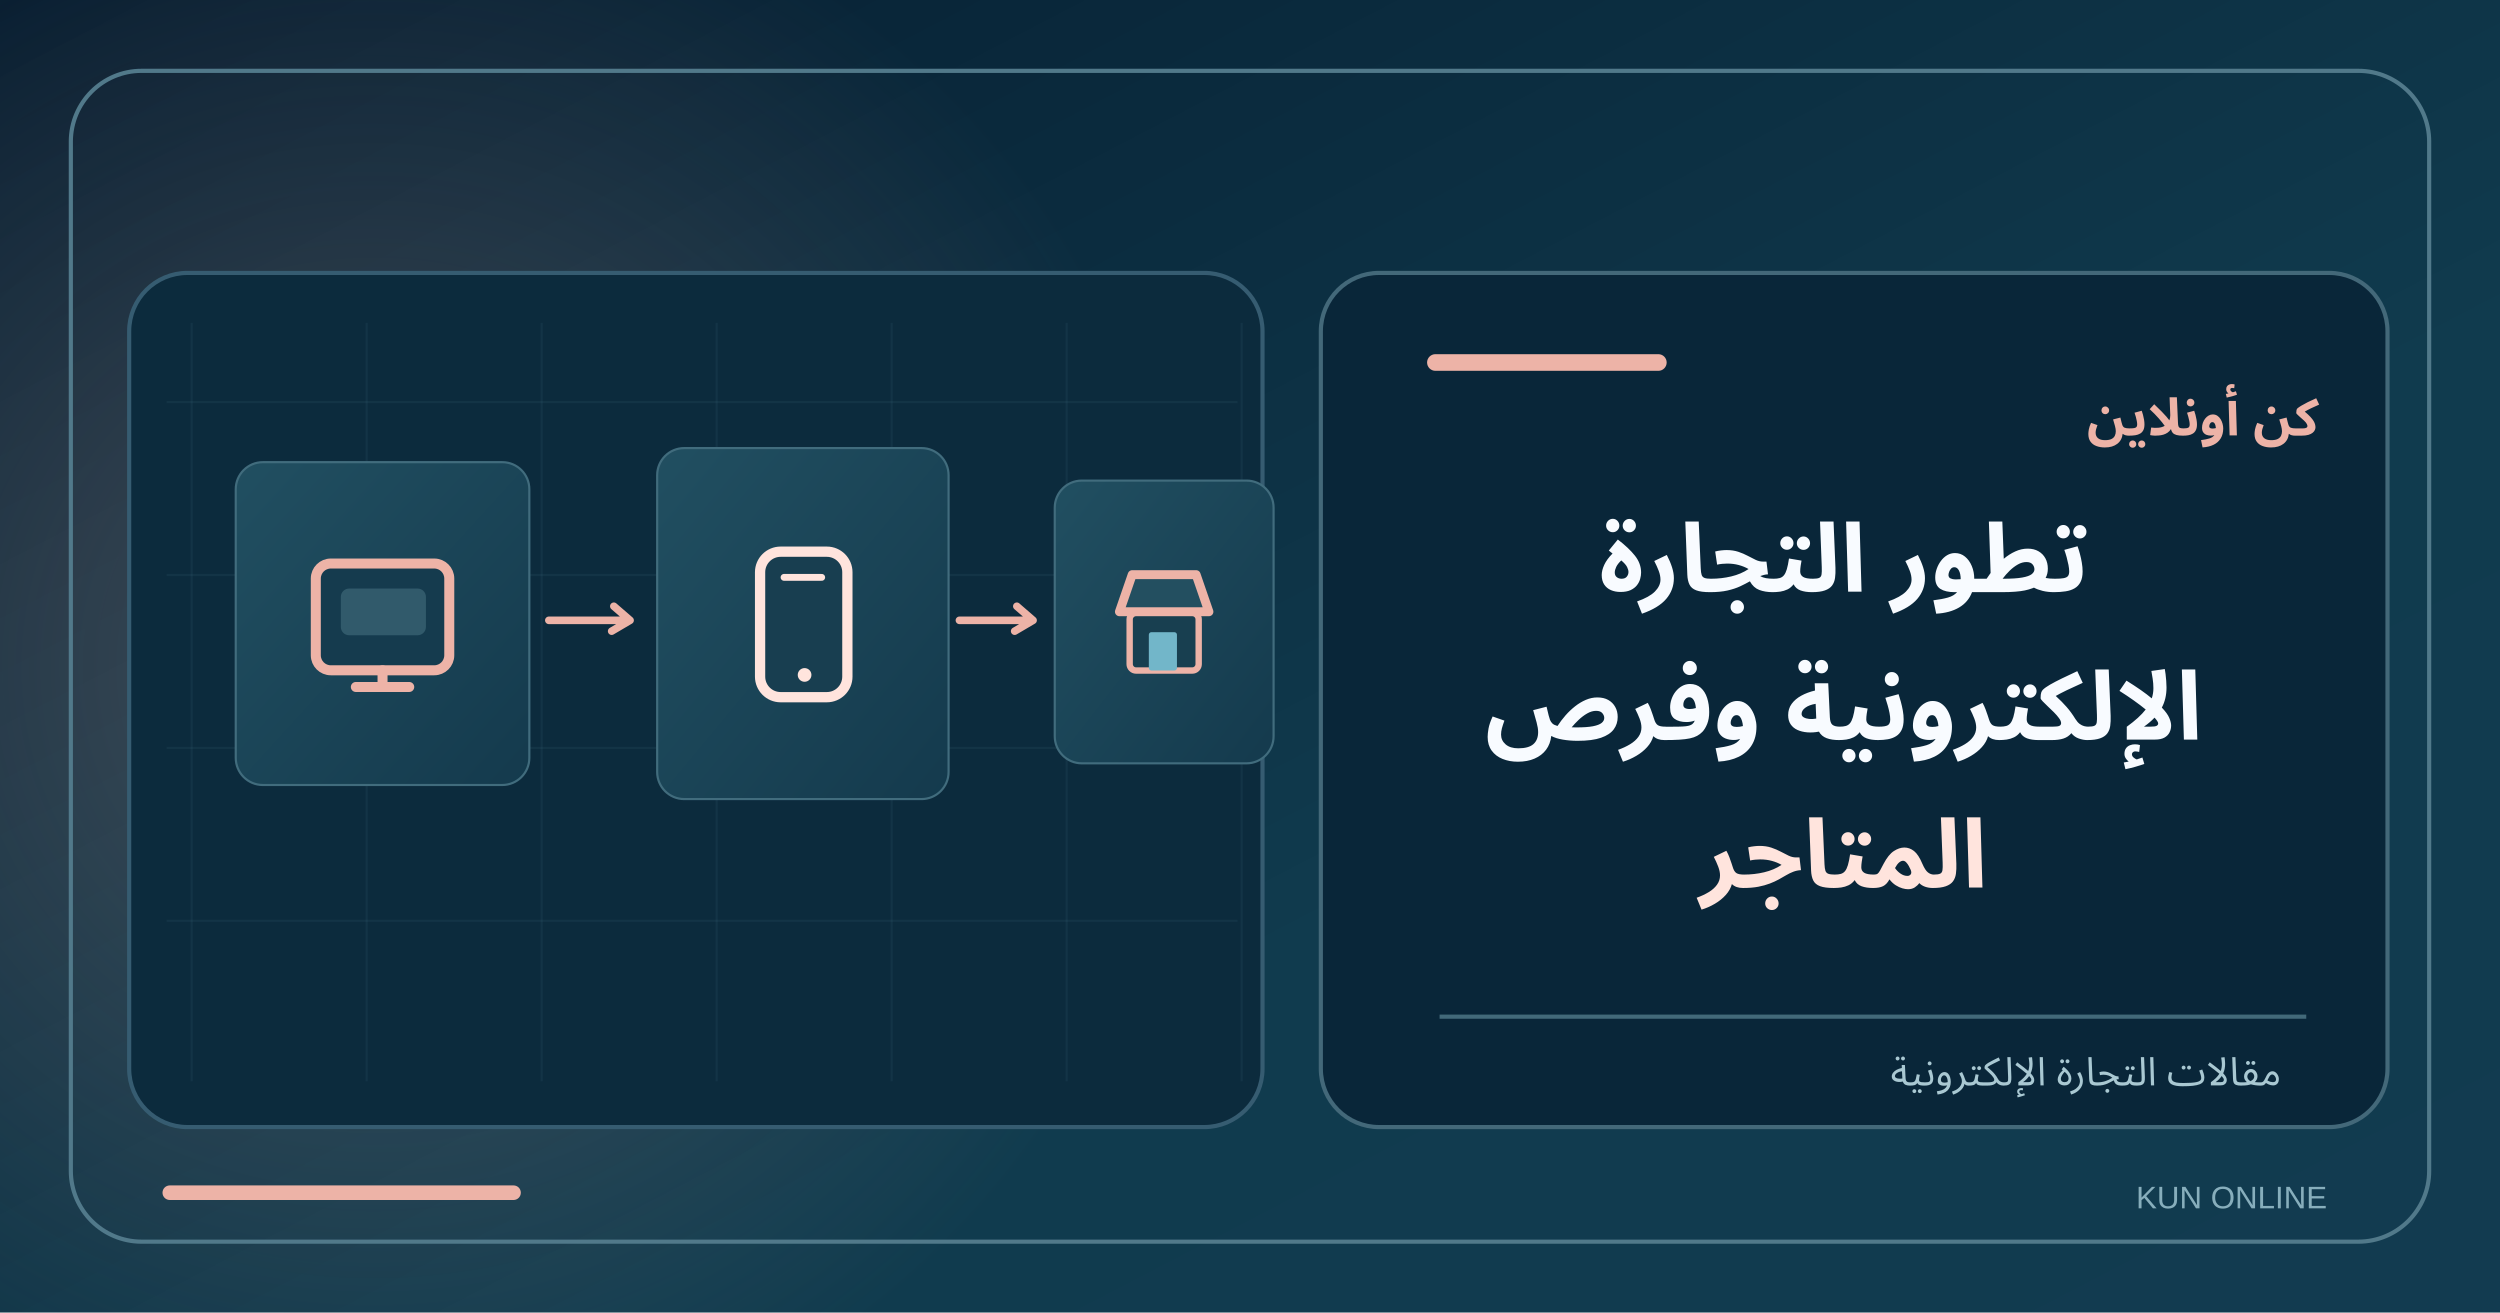
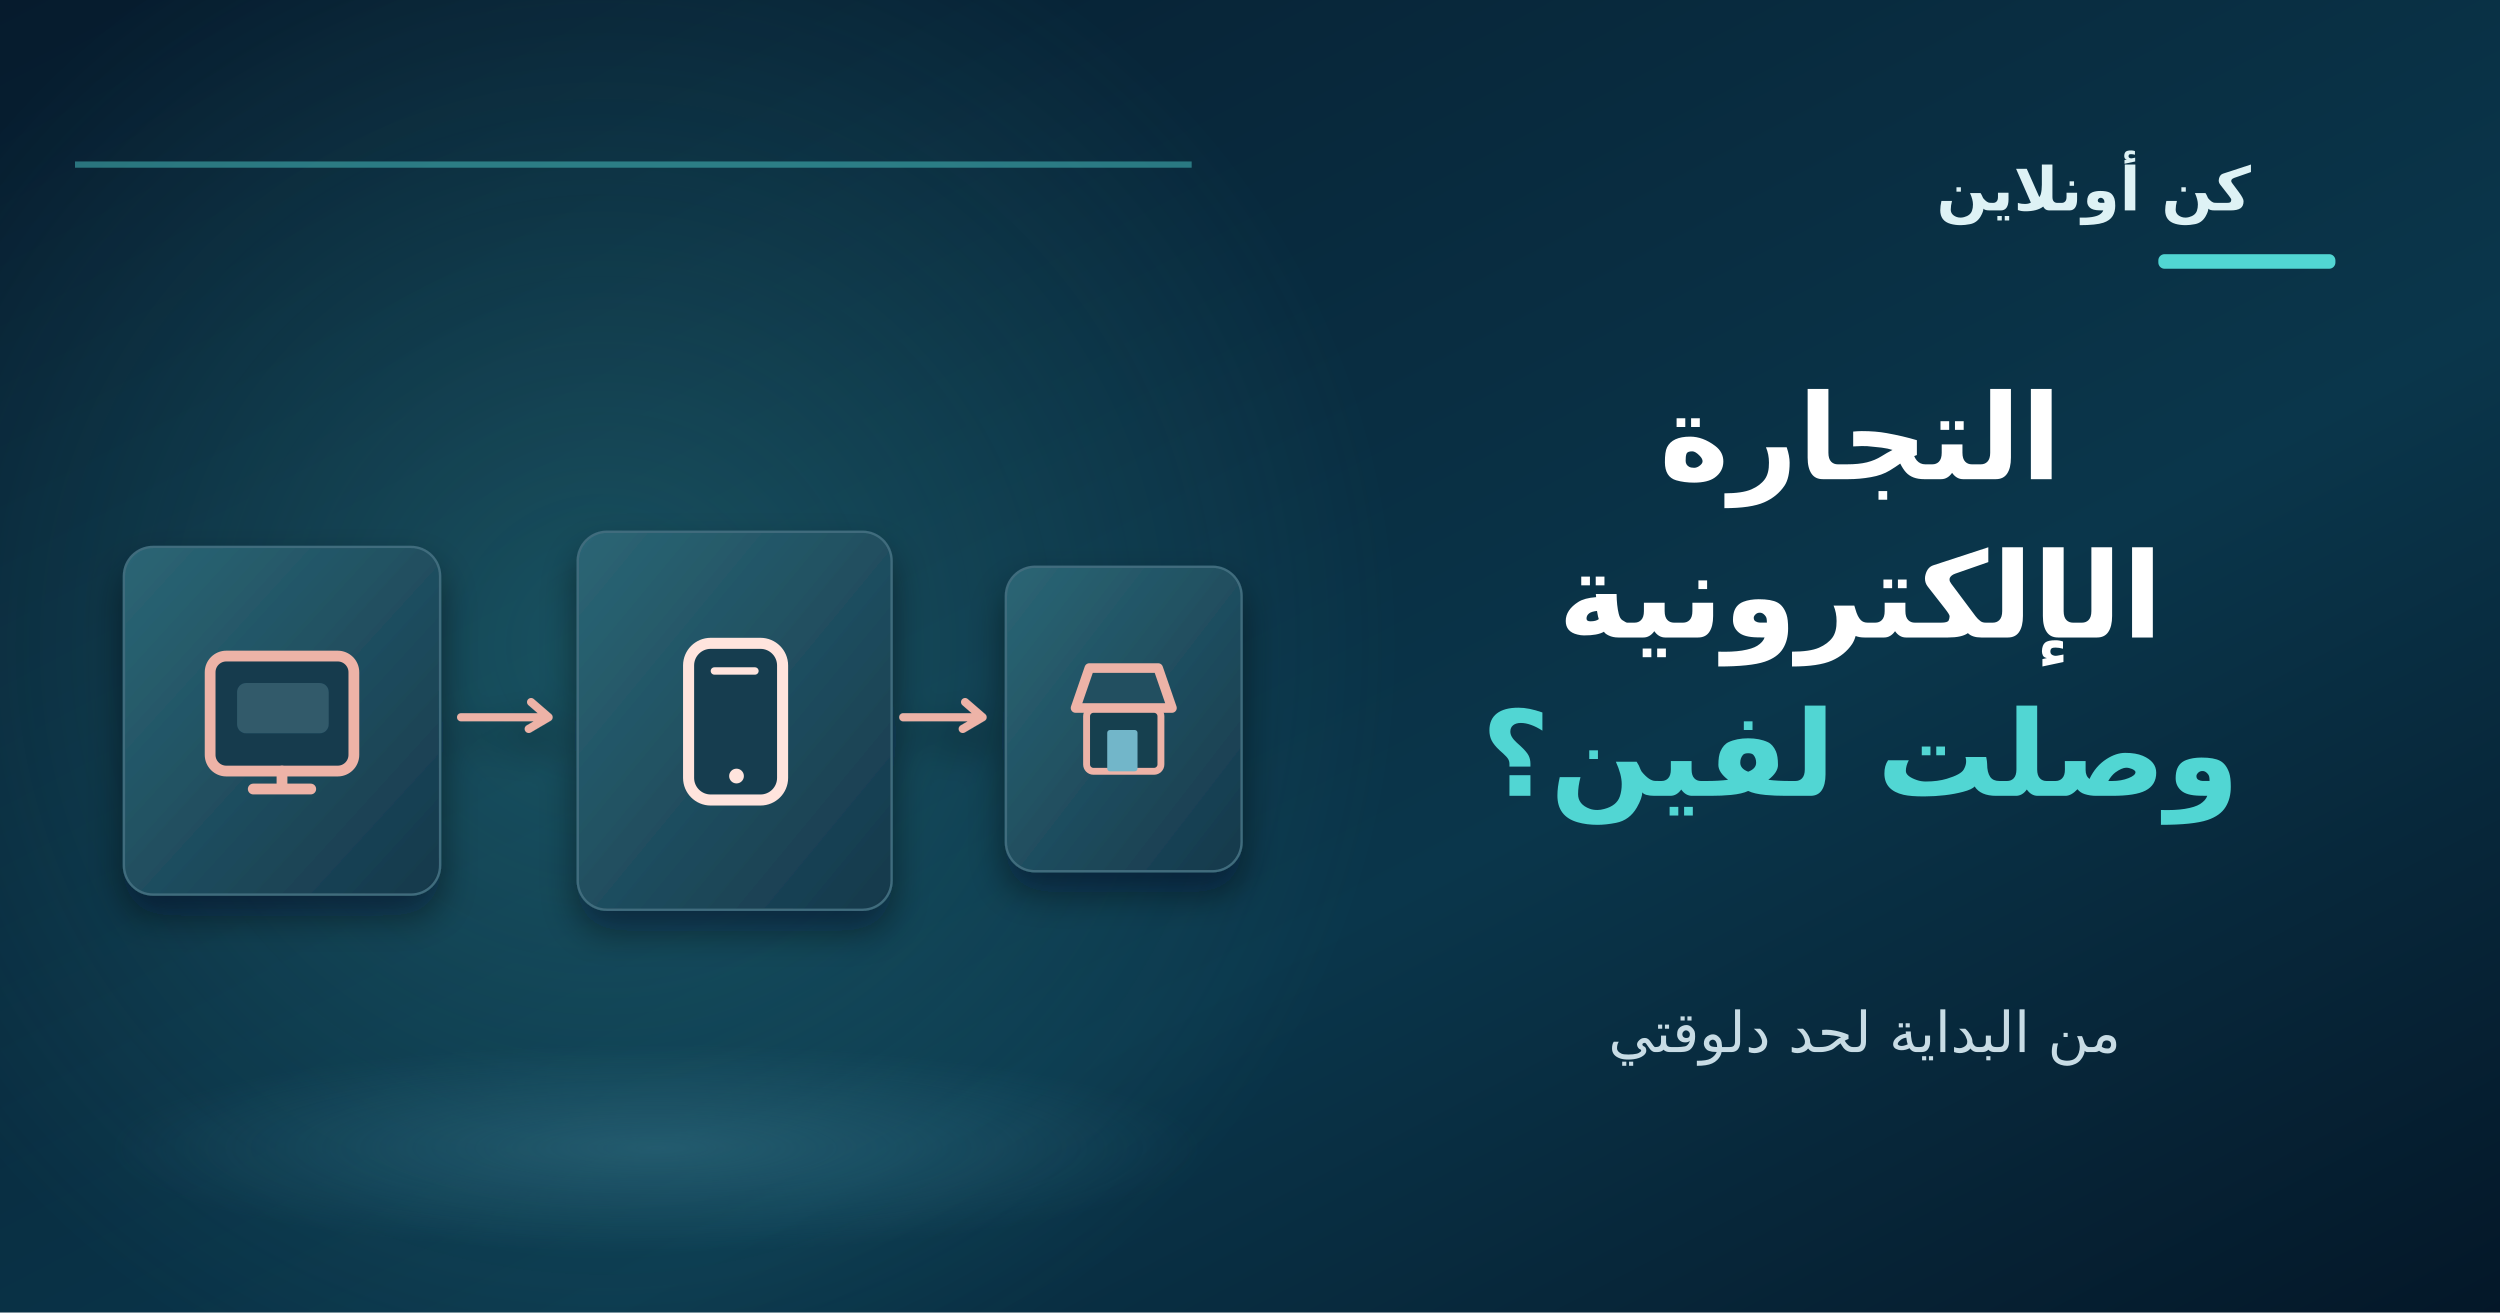
<svg xmlns="http://www.w3.org/2000/svg" width="1200" height="630" viewBox="0 0 1200 630" role="img" aria-labelledby="title desc">
  <defs>
-     <linearGradient id="back" x1="0" y1="0" x2="1" y2="1">
-       <stop stop-color="#061d30" />
-       <stop offset=".62" stop-color="#103b4e" />
-       <stop offset="1" stop-color="#123b50" />
+     <linearGradient id="bg" x1="0" y1="0" x2="1" y2="1">
+       <stop stop-color="#061b2d" />
+       <stop offset=".62" stop-color="#0a364b" />
+       <stop offset="1" stop-color="#041728" />
    </linearGradient>
+     <radialGradient id="glow">
+       <stop stop-color="#51d6d3" stop-opacity=".23" />
+       <stop offset="1" stop-color="#51d6d3" stop-opacity="0" />
+     </radialGradient>
    <linearGradient id="glass" x1="0" y1="0" x2="1" y2="1">
-       <stop stop-color="#214f61" />
-       <stop offset="1" stop-color="#143a4d" />
+       <stop stop-color="#2b6675" />
+       <stop offset="1" stop-color="#15384b" />
    </linearGradient>
-     <radialGradient id="bloom">
-       <stop stop-color="#edb3a7" stop-opacity=".24" />
-       <stop offset="1" stop-color="#edb3a7" stop-opacity="0" />
+     <filter id="drop" x="-30%" y="-30%" width="170%" height="170%">
+       <feDropShadow dx="0" dy="17" stdDeviation="16" flood-color="#010e19" flood-opacity=".45" />
+     </filter>
+     <clipPath id="artStage">
+       <rect x="15" y="105" width="614" height="440" rx="12" />
+     </clipPath>
+     <radialGradient id="floor">
+       <stop stop-color="#3a798d" stop-opacity=".45" />
+       <stop offset="1" stop-color="#3a798d" stop-opacity="0" />
    </radialGradient>
  </defs>
-   <rect width="1200" height="630" fill="url(#back)" />
-   <circle cx="180" cy="320" r="390" fill="url(#bloom)" />
-   <rect x="34" y="34" width="1132" height="562" rx="34" fill="none" stroke="#51798a" stroke-width="2" />
-   <rect x="62" y="131" width="544" height="410" rx="28" fill="#0c2b3d" stroke="#365c71" stroke-width="2" />
-   <g stroke="#508396" stroke-opacity=".10" stroke-width="1">
-     <path d="M92 155V519" />
-     <path d="M176 155V519" />
-     <path d="M260 155V519" />
-     <path d="M344 155V519" />
-     <path d="M428 155V519" />
-     <path d="M512 155V519" />
-     <path d="M596 155V519" />
-     <path d="M80 193H594" />
-     <path d="M80 276H594" />
-     <path d="M80 359H594" />
-     <path d="M80 442H594" />
-   </g>
-   <g id="topic-illustration" transform="translate(44 122) scale(.52)">
-     <rect x="133" y="192" width="271" height="298" rx="25" fill="url(#glass)" stroke="#416c7d" stroke-width="2" />
-     <g transform="translate(191.5 264) scale(1.54)">
-       <rect x="10" y="14" width="80" height="64" rx="9" fill="#153b4e" stroke="#edb3a7" stroke-width="6" />
-       <path d="M34 88H66M50 78V88" fill="none" stroke="#edb3a7" stroke-width="6" stroke-linecap="round" stroke-linejoin="round" />
-       <rect x="25" y="29" width="51" height="28" rx="5" fill="#315a6b" stroke="none" stroke-width="0" />
-     </g>
-     <path d="M422 338L497 338M482 325L497 338L480 348" fill="none" stroke="#edb3a7" stroke-width="7" stroke-linecap="round" stroke-linejoin="round" />
-     <rect x="522" y="179" width="269" height="324" rx="25" fill="url(#glass)" stroke="#416c7d" stroke-width="2" />
-     <g transform="translate(577.5 262) scale(1.58)">
-       <rect x="25" y="8" width="51" height="85" rx="12" fill="#183e50" stroke="#ffe4dd" stroke-width="6" />
-       <path d="M39 23L61 23" fill="none" stroke="#ffe4dd" stroke-width="4" stroke-linecap="round" stroke-linejoin="round" />
-       <circle cx="51" cy="80" r="4" fill="#ffe4dd" stroke="none" stroke-width="0" />
-     </g>
-     <path d="M801 338L869 338M854 325L869 338L852 348" fill="none" stroke="#edb3a7" stroke-width="7" stroke-linecap="round" stroke-linejoin="round" />
-     <rect x="889" y="209" width="202" height="261" rx="25" fill="url(#glass)" stroke="#416c7d" stroke-width="2" />
-     <g transform="translate(931 280.5) scale(1.18)">
-       <path d="M15 42L25 13H75L85 42Z" fill="#234f60" stroke="#edb3a7" stroke-width="7" stroke-linecap="round" stroke-linejoin="round" />
-       <rect x="23" y="43" width="54" height="45" rx="5" fill="#183f50" stroke="#edb3a7" stroke-width="5" />
-       <rect x="38" y="58" width="22" height="30" rx="2" fill="#72b6c9" stroke="none" stroke-width="0" />
+   <rect width="1200" height="630" fill="url(#bg)" />
+   <circle cx="290" cy="310" r="381" fill="url(#glow)" />
+   <ellipse cx="315" cy="551" rx="260" ry="50" fill="url(#floor)" />
+   <path d="M36 79H572" stroke="#51d6d3" stroke-width="3" opacity=".46" />
+   <g clip-path="url(#artStage)">
+     <g id="topic-art" filter="url(#drop)" transform="translate(-15 155) scale(.56)">
+       <rect x="133" y="192" width="271" height="298" rx="25" fill="url(#glass)" stroke="#416c7d" stroke-width="2" />
+       <g transform="translate(191.5 264) scale(1.54)">
+         <rect x="10" y="14" width="80" height="64" rx="9" fill="#153b4e" stroke="#edb3a7" stroke-width="6" />
+         <path d="M34 88H66M50 78V88" fill="none" stroke="#edb3a7" stroke-width="6" stroke-linecap="round" stroke-linejoin="round" />
+         <rect x="25" y="29" width="51" height="28" rx="5" fill="#315a6b" stroke="none" stroke-width="0" />
+       </g>
+       <path d="M422 338L497 338M482 325L497 338L480 348" fill="none" stroke="#edb3a7" stroke-width="7" stroke-linecap="round" stroke-linejoin="round" />
+       <rect x="522" y="179" width="269" height="324" rx="25" fill="url(#glass)" stroke="#416c7d" stroke-width="2" />
+       <g transform="translate(577.5 262) scale(1.58)">
+         <rect x="25" y="8" width="51" height="85" rx="12" fill="#183e50" stroke="#ffe4dd" stroke-width="6" />
+         <path d="M39 23L61 23" fill="none" stroke="#ffe4dd" stroke-width="4" stroke-linecap="round" stroke-linejoin="round" />
+         <circle cx="51" cy="80" r="4" fill="#ffe4dd" stroke="none" stroke-width="0" />
+       </g>
+       <path d="M801 338L869 338M854 325L869 338L852 348" fill="none" stroke="#edb3a7" stroke-width="7" stroke-linecap="round" stroke-linejoin="round" />
+       <rect x="889" y="209" width="202" height="261" rx="25" fill="url(#glass)" stroke="#416c7d" stroke-width="2" />
+       <g transform="translate(931 280.5) scale(1.18)">
+         <path d="M15 42L25 13H75L85 42Z" fill="#234f60" stroke="#edb3a7" stroke-width="7" stroke-linecap="round" stroke-linejoin="round" />
+         <rect x="23" y="43" width="54" height="45" rx="5" fill="#183f50" stroke="#edb3a7" stroke-width="5" />
+         <rect x="38" y="58" width="22" height="30" rx="2" fill="#72b6c9" stroke="none" stroke-width="0" />
+       </g>
    </g>
  </g>
-   <rect x="634" y="131" width="512" height="410" rx="28" fill="#092639" stroke="#436879" stroke-width="2" />
-   <rect x="685" y="170" width="115" height="8" rx="4" fill="#edb3a7" />
-   <text x="1113" y="209" direction="rtl" text-anchor="start" font-family="Cairo,Tajawal,Noto Sans Arabic,Segoe UI,Arial,sans-serif" font-size="25" font-weight="700" fill="#edb3a7">كن أونلاين</text>
-   <g id="article-title">
-     <text x="885" y="284" text-anchor="middle" direction="rtl" unicode-bidi="plaintext" font-family="Cairo,Tajawal,Noto Sans Arabic,Segoe UI,Arial,sans-serif" font-size="46" font-weight="700" letter-spacing="0" fill="#f8fbff">تطور التجارة</text>
-     <text x="885" y="355" text-anchor="middle" direction="rtl" unicode-bidi="plaintext" font-family="Cairo,Tajawal,Noto Sans Arabic,Segoe UI,Arial,sans-serif" font-size="46" font-weight="700" letter-spacing="0" fill="#f8fbff">الإلكترونية وفرص</text>
-     <text x="885" y="426" text-anchor="middle" direction="rtl" unicode-bidi="plaintext" font-family="Cairo,Tajawal,Noto Sans Arabic,Segoe UI,Arial,sans-serif" font-size="46" font-weight="700" letter-spacing="0" fill="#ffe4dd">المتاجر</text>
+   <text x="1005" y="101" direction="rtl" text-anchor="middle" font-family="Cairo,Tajawal,Segoe UI,Arial,sans-serif" font-size="29" font-weight="700" fill="#def2f5">كن أونلاين</text>
+   <rect x="1036" y="122" width="85" height="7" rx="3" fill="#51d6d3" />
+   <g id="hook">
+     <text x="893" y="230" direction="rtl" unicode-bidi="plaintext" text-anchor="middle" font-family="Cairo,Tajawal,Segoe UI,Arial,sans-serif" font-size="57" font-weight="900" fill="#ffffff">التجارة</text>
+     <text x="893" y="306" direction="rtl" unicode-bidi="plaintext" text-anchor="middle" font-family="Cairo,Tajawal,Segoe UI,Arial,sans-serif" font-size="57" font-weight="900" fill="#ffffff">الإلكترونية</text>
+     <text x="893" y="382" direction="rtl" unicode-bidi="plaintext" text-anchor="middle" font-family="Cairo,Tajawal,Segoe UI,Arial,sans-serif" font-size="57" font-weight="900" fill="#51d6d3">وصلت لفين؟</text>
  </g>
-   <path d="M691 488H1107" stroke="#426979" stroke-width="2" />
-   <text x="1095" y="521" direction="rtl" text-anchor="start" font-family="Cairo,Tajawal,Noto Sans Arabic,Segoe UI,Arial,sans-serif" font-size="19" fill="#a9c8d2">مقالات التجارة الإلكترونية</text>
-   <rect x="78" y="569" width="172" height="7" rx="3.5" fill="#edb3a7" />
-   <text x="1117" y="580" direction="rtl" text-anchor="start" font-family="Arial,sans-serif" font-size="15" fill="#87aebc">KUN ONLINE</text>
+   <text x="895" y="505" direction="rtl" text-anchor="middle" font-family="Cairo,Tajawal,Segoe UI,Arial,sans-serif" font-size="27" fill="#c8dce5">من البداية لحد دلوقتي</text>
</svg>
